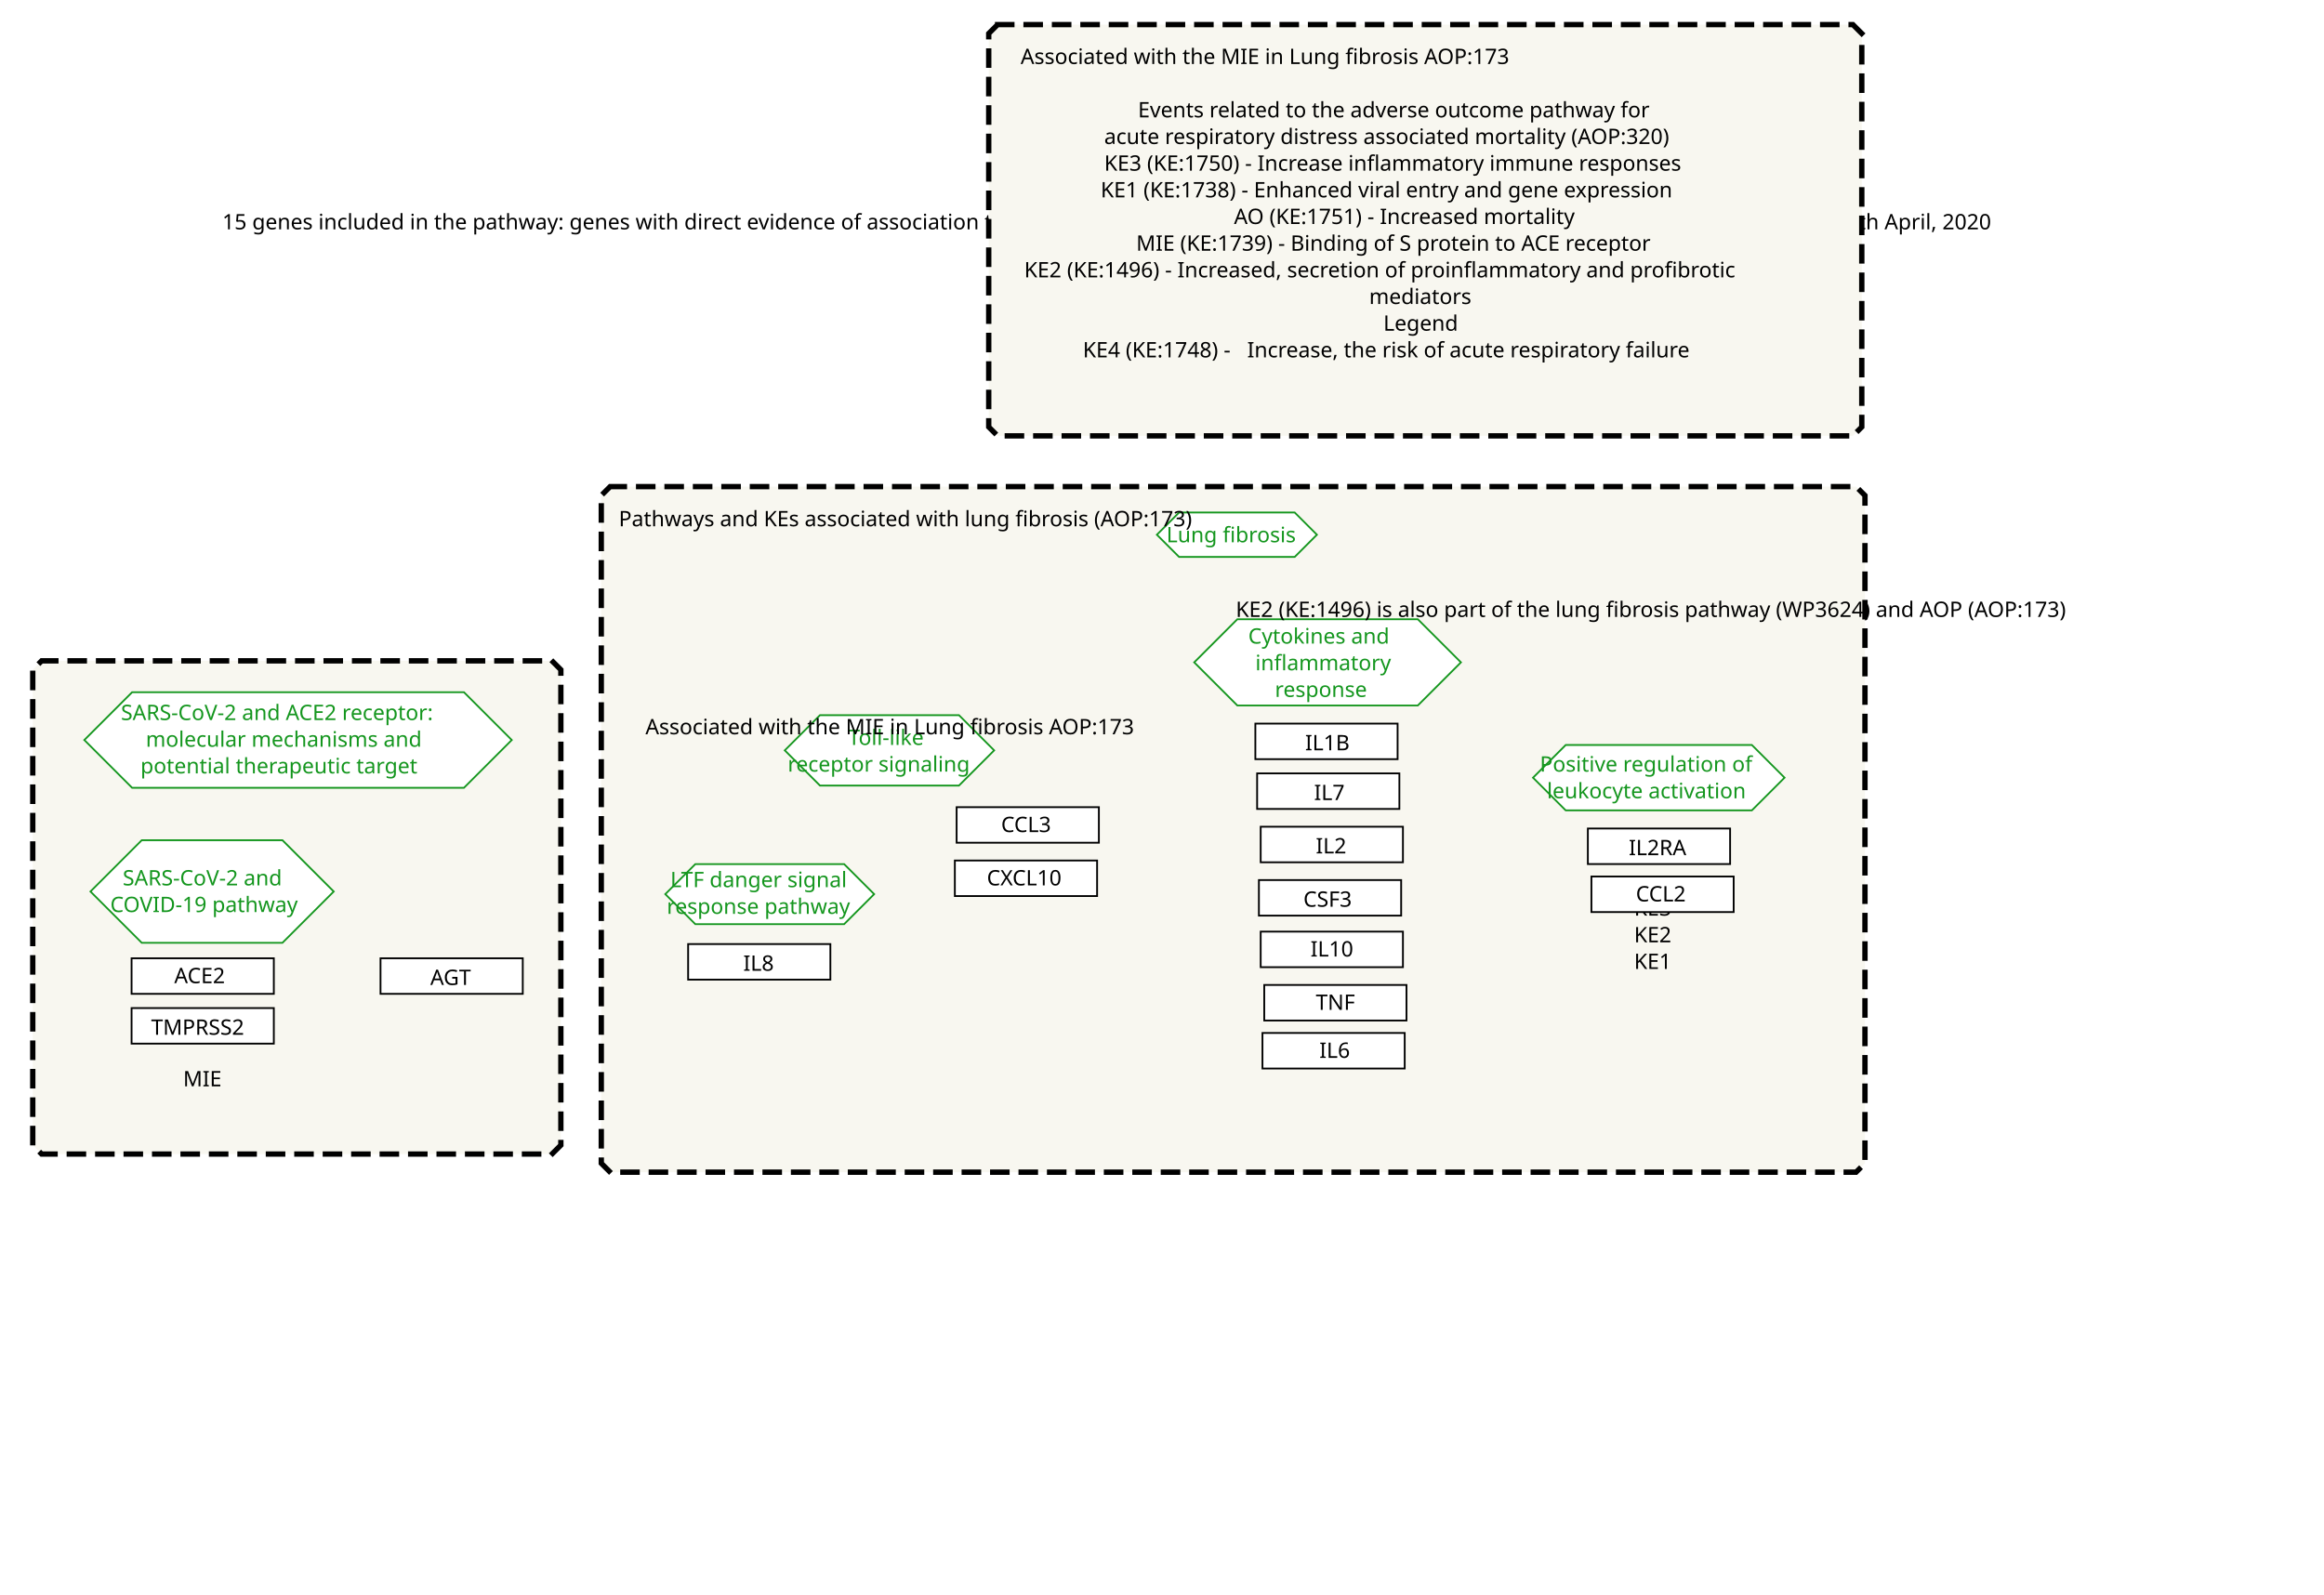
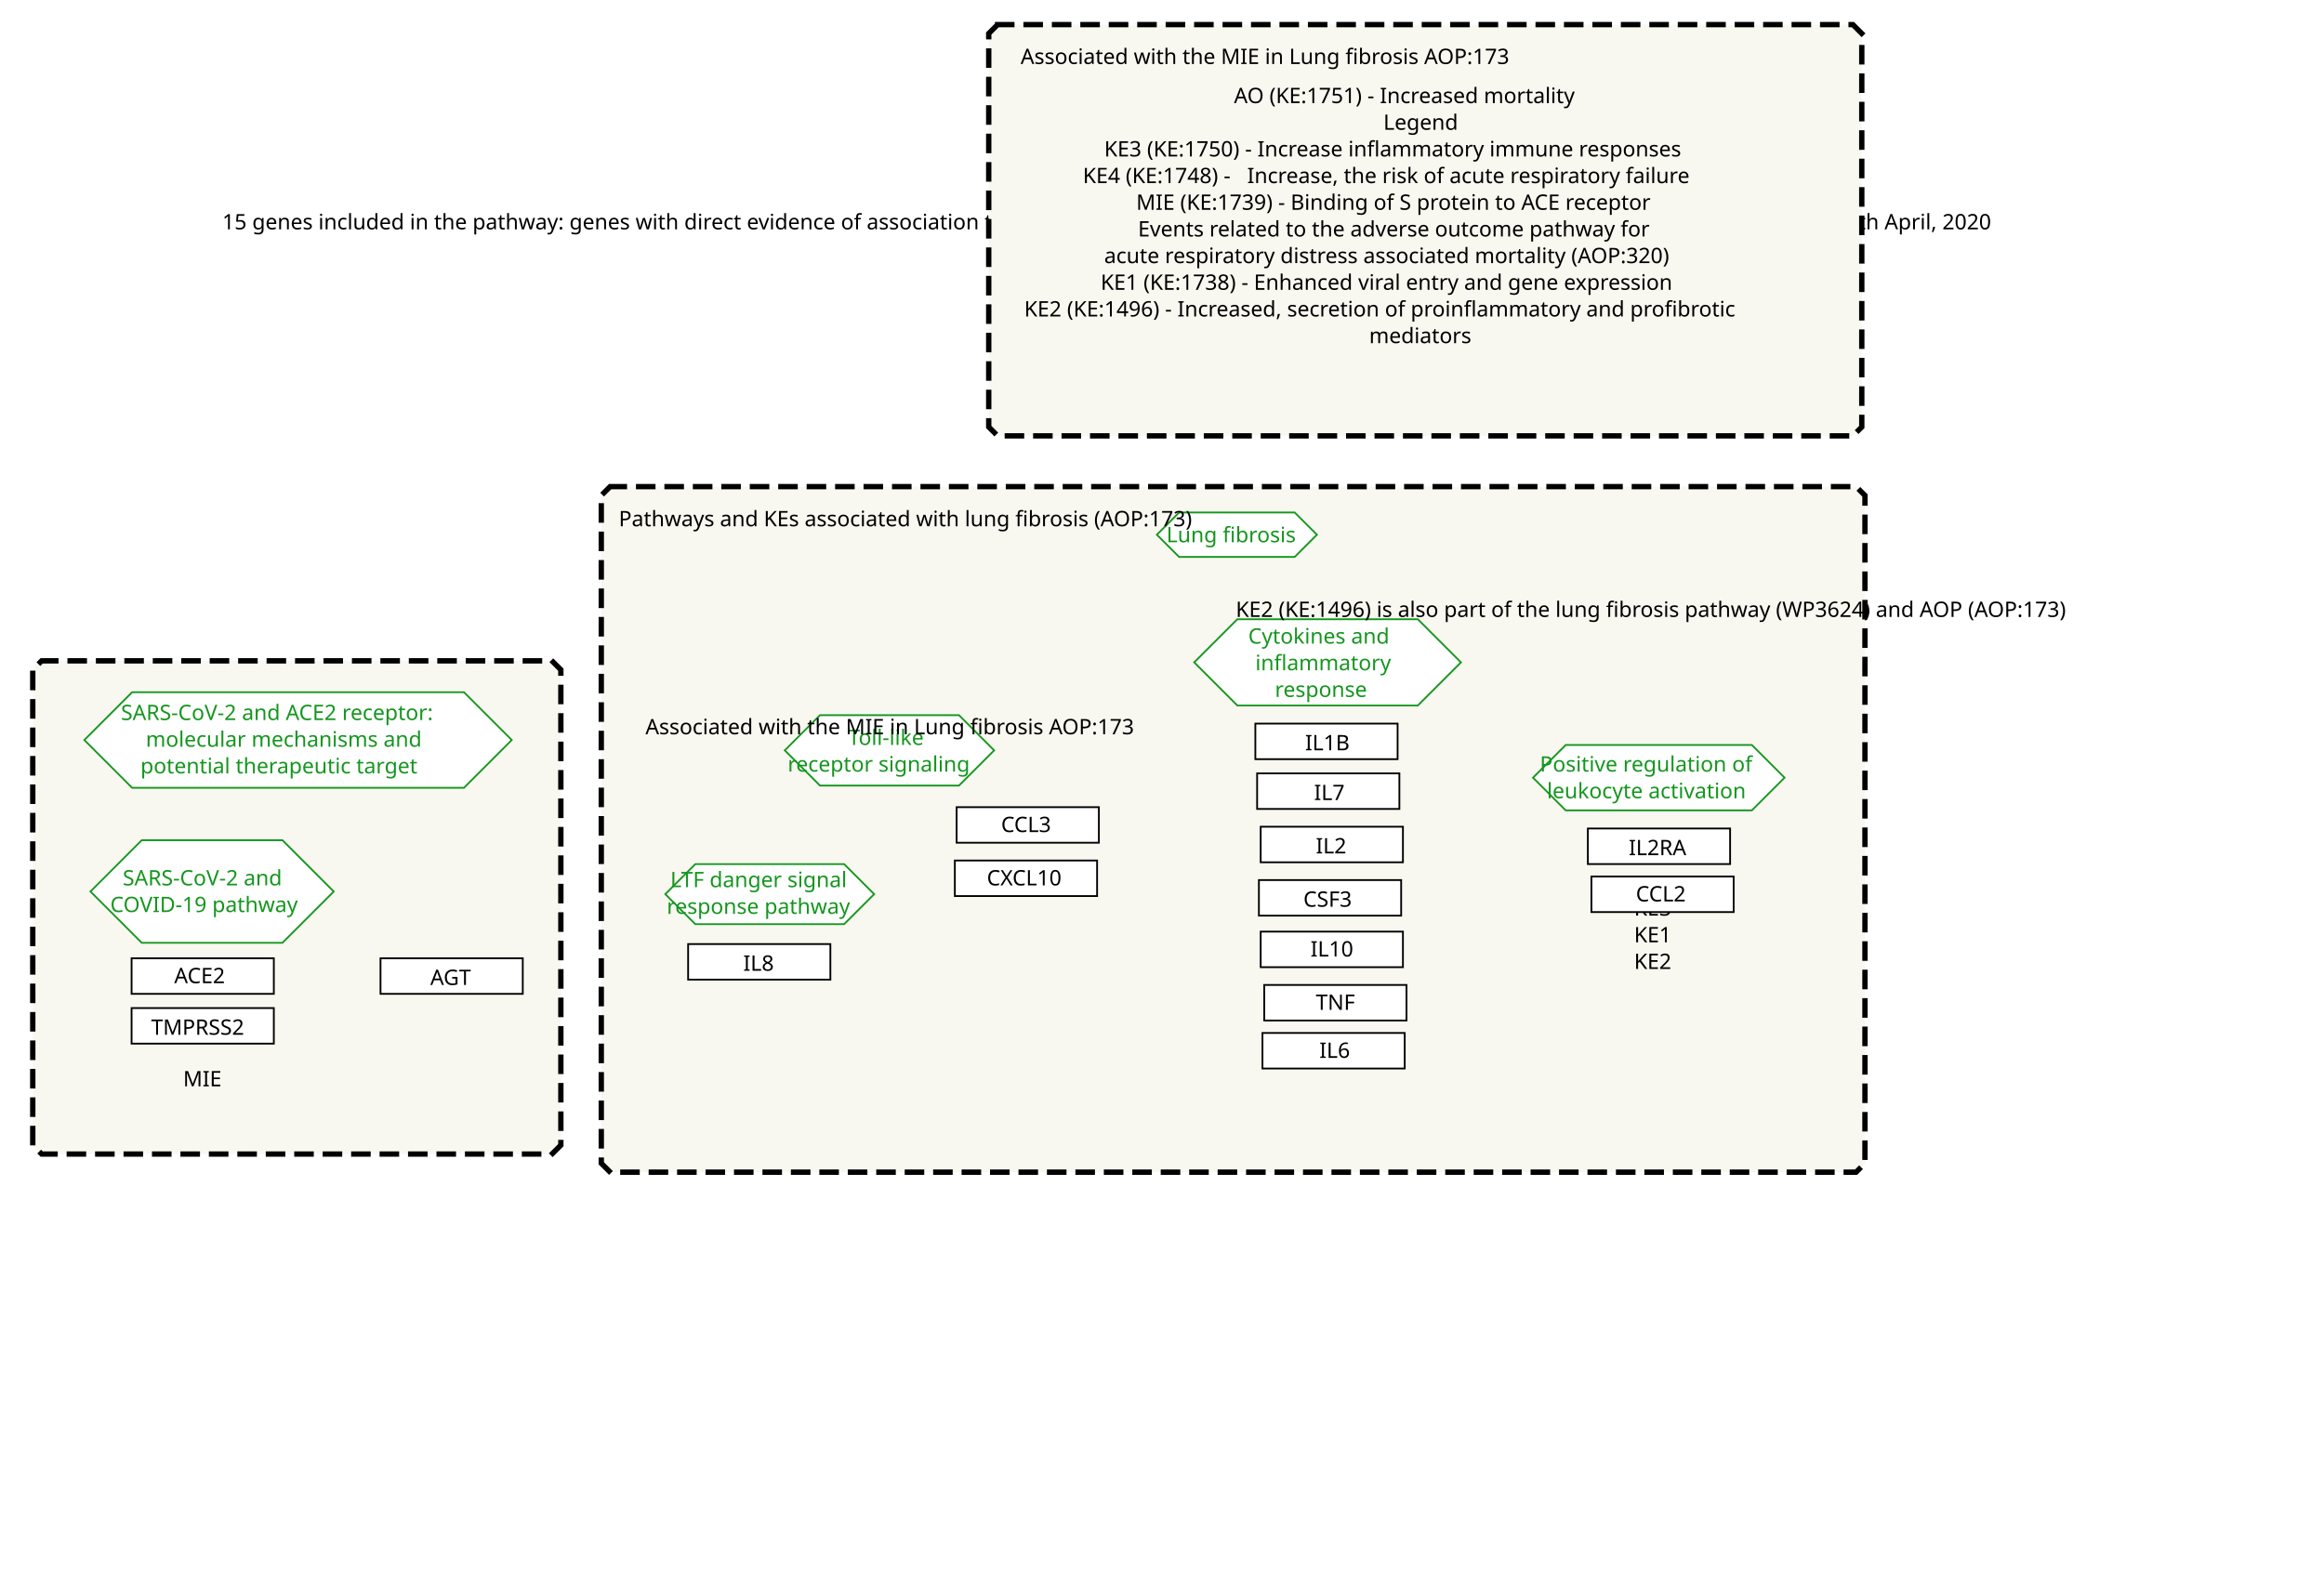
<svg xmlns="http://www.w3.org/2000/svg" fill-opacity="1" color-rendering="auto" color-interpolation="auto" text-rendering="auto" stroke="black" stroke-linecap="square" stroke-miterlimit="10" shape-rendering="auto" stroke-opacity="1" fill="black" stroke-dasharray="none" font-weight="normal" stroke-width="1" viewBox="0 0 1307 897" font-family="'Dialog'" font-style="normal" stroke-linejoin="miter" font-size="12px" stroke-dashoffset="0" image-rendering="auto">
  <defs id="genericDefs" />
  <g />
  <defs id="genericDefs" />
  <g>
    <g fill="white" text-rendering="geometricPrecision" color-interpolation="linearRGB" color-rendering="optimizeQuality" stroke="white" image-rendering="optimizeQuality">
      <rect x="-1" width="1309" height="899" y="-1" stroke="none" />
      <path fill="none" d="M710.581 591.189 L669.155 591.189 L669.155 541.656 L573.213 541.656" stroke="black" />
      <path fill="black" d="M696.723 596.929 L710.581 591.189 L696.723 585.448 Z" stroke="none" />
      <path fill="none" d="M563.213 541.656 L467.272 541.656" stroke="black" />
      <path fill="black" d="M481.13 535.916 L467.272 541.656 L481.13 547.397 Z" stroke="none" />
      <rect x="563.213" width="10" height="10" y="536.656" transform="translate(568.2132,541.6563) rotate(180) translate(-568.2132,-541.6563)" stroke="none" />
      <rect x="563.213" y="536.656" transform="translate(568.2132,541.6563) rotate(180) translate(-568.2132,-541.6563)" fill="none" width="10" height="10" stroke="black" />
    </g>
    <g font-size="10px" text-rendering="geometricPrecision" image-rendering="optimizeQuality" color-rendering="optimizeQuality" font-family="sans-serif" color-interpolation="linearRGB" font-weight="bold">
      <text x="565" xml:space="preserve" y="545" stroke="none">?</text>
      <path fill="none" d="M790.581 591.189 L828.155 591.189 L828.155 503.285 L856.713 503.285" />
      <path d="M804.439 585.448 L790.581 591.189 L804.439 596.929 Z" stroke="none" />
      <path fill="none" d="M866.713 503.285 L895.271 503.285" />
      <path d="M881.413 509.025 L895.271 503.285 L881.413 497.544 Z" stroke="none" />
    </g>
    <g fill="white" text-rendering="geometricPrecision" color-interpolation="linearRGB" color-rendering="optimizeQuality" stroke="white" image-rendering="optimizeQuality">
      <rect x="856.713" width="10" height="10" y="498.285" stroke="none" />
      <rect fill="none" x="856.713" width="10" height="10" y="498.285" stroke="black" />
    </g>
    <g font-size="10px" text-rendering="geometricPrecision" image-rendering="optimizeQuality" color-rendering="optimizeQuality" font-family="sans-serif" color-interpolation="linearRGB" font-weight="bold">
      <text x="858" xml:space="preserve" y="507" stroke="none">?</text>
      <path fill="none" d="M467.272 541.656 L511.622 541.656 L511.622 494.143 L519.621 494.143" />
      <path d="M481.13 535.916 L467.272 541.656 L481.13 547.397 Z" stroke="none" />
      <path fill="none" d="M529.621 494.143 L537.621 494.143" />
      <path d="M523.763 499.883 L537.621 494.143 L523.763 488.402 Z" stroke="none" />
    </g>
    <g fill="white" text-rendering="geometricPrecision" color-interpolation="linearRGB" color-rendering="optimizeQuality" stroke="white" image-rendering="optimizeQuality">
      <rect x="519.621" width="10" height="10" y="489.143" stroke="none" />
      <rect fill="none" x="519.621" width="10" height="10" y="489.143" stroke="black" />
    </g>
    <g font-size="10px" text-rendering="geometricPrecision" image-rendering="optimizeQuality" color-rendering="optimizeQuality" font-family="sans-serif" color-interpolation="linearRGB" font-weight="bold">
      <text x="521" xml:space="preserve" y="498" stroke="none">?</text>
      <path fill="none" d="M467.272 541.656 L511.155 541.656 L511.155 464.23 L519.713 464.23" />
      <path d="M481.13 535.916 L467.272 541.656 L481.13 547.397 Z" stroke="none" />
      <path fill="none" d="M529.713 464.23 L538.271 464.23" />
      <path d="M524.413 469.971 L538.271 464.23 L524.413 458.49 Z" stroke="none" />
    </g>
    <g fill="white" text-rendering="geometricPrecision" color-interpolation="linearRGB" color-rendering="optimizeQuality" stroke="white" image-rendering="optimizeQuality">
      <rect x="519.713" width="10" height="10" y="459.23" stroke="none" />
      <rect fill="none" x="519.713" width="10" height="10" y="459.23" stroke="black" />
    </g>
    <g font-size="10px" text-rendering="geometricPrecision" image-rendering="optimizeQuality" color-rendering="optimizeQuality" font-family="sans-serif" color-interpolation="linearRGB" font-weight="bold">
      <text x="521" xml:space="preserve" y="468" stroke="none">?</text>
      <path fill="none" d="M789.26 475.793 L836.26 476.167" />
      <path d="M803.163 470.163 L789.26 475.793 L803.072 481.644 Z" stroke="none" />
      <path fill="none" d="M846.26 476.247 L893.26 476.62" />
      <path d="M879.356 482.25 L893.26 476.62 L879.448 470.77 Z" stroke="none" />
    </g>
    <g transform="translate(841.2599,476.2069) rotate(0.4557) translate(-841.2599,-476.2069)" fill="white" text-rendering="geometricPrecision" color-rendering="optimizeQuality" image-rendering="optimizeQuality" color-interpolation="linearRGB" stroke="white">
      <rect x="836.26" width="10" height="10" y="471.207" stroke="none" />
      <rect fill="none" x="836.26" width="10" height="10" y="471.207" stroke="black" />
    </g>
    <g font-size="10px" text-rendering="geometricPrecision" image-rendering="optimizeQuality" color-rendering="optimizeQuality" font-family="sans-serif" color-interpolation="linearRGB" font-weight="bold">
      <text x="838" xml:space="preserve" y="480" stroke="none">?</text>
    </g>
    <g fill="rgb(248,247,240)" text-rendering="geometricPrecision" color-interpolation="linearRGB" color-rendering="optimizeQuality" stroke="rgb(248,247,240)" image-rendering="optimizeQuality">
      <path d="M343.155 273.69 L1043.845 273.69 L1048.845 278.69 L1048.845 654.304 L1043.845 659.304 L343.155 659.304 L338.155 654.304 L338.155 278.69 Z" stroke="none" fill-rule="evenodd" />
    </g>
    <g text-rendering="geometricPrecision" stroke-dasharray="8,8" stroke-width="3" color-interpolation="linearRGB" color-rendering="optimizeQuality" image-rendering="optimizeQuality">
      <path fill="none" d="M343.155 273.69 L1043.845 273.69 L1048.845 278.69 L1048.845 654.304 L1043.845 659.304 L343.155 659.304 L338.155 654.304 L338.155 278.69 Z" fill-rule="evenodd" />
      <text x="919" y="515" font-family="sans-serif" stroke-dasharray="none" stroke="none" stroke-width="1" xml:space="preserve">KE3</text>
-       <text x="919" y="530" font-family="sans-serif" stroke-dasharray="none" stroke="none" stroke-width="1" xml:space="preserve">KE2</text>
-       <text x="919" y="545" font-family="sans-serif" stroke-dasharray="none" stroke="none" stroke-width="1" xml:space="preserve">KE1</text>
+       <text x="919" y="530" font-family="sans-serif" stroke-dasharray="none" stroke="none" stroke-width="1" xml:space="preserve">KE1</text>
+       <text x="919" y="545" font-family="sans-serif" stroke-dasharray="none" stroke="none" stroke-width="1" xml:space="preserve">KE2</text>
    </g>
    <g fill="white" text-rendering="geometricPrecision" color-interpolation="linearRGB" color-rendering="optimizeQuality" stroke="white" image-rendering="optimizeQuality">
      <rect x="538" width="80" height="20" y="454" stroke="none" />
      <rect fill="none" x="538" width="80" height="20" y="454" stroke="black" />
      <text fill="black" x="563" xml:space="preserve" y="468" font-family="sans-serif" stroke="none">CCL3</text>
      <path d="M862.155 437.416 L880.543 419.028 L985.233 419.028 L1003.621 437.416 L985.233 455.804 L880.543 455.804 Z" stroke="none" fill-rule="evenodd" />
      <path fill="none" d="M862.155 437.416 L880.543 419.028 L985.233 419.028 L1003.621 437.416 L985.233 455.804 L880.543 455.804 Z" fill-rule="evenodd" stroke="rgb(20,150,30)" />
      <text fill="rgb(20,150,30)" x="866" xml:space="preserve" y="434" font-family="sans-serif" stroke="none">Positive regulation of</text>
      <text fill="rgb(20,150,30)" x="870" xml:space="preserve" y="449" font-family="sans-serif" stroke="none">leukocyte activation</text>
      <path d="M441.351 422.053 L461.144 402.26 L539.314 402.26 L559.106 422.053 L539.314 441.845 L461.144 441.845 Z" stroke="none" fill-rule="evenodd" />
      <path fill="none" d="M441.351 422.053 L461.144 402.26 L539.314 402.26 L559.106 422.053 L539.314 441.845 L461.144 441.845 Z" fill-rule="evenodd" stroke="rgb(20,150,30)" />
      <text fill="rgb(20,150,30)" x="477" xml:space="preserve" y="419" font-family="sans-serif" stroke="none">Toll-like</text>
      <text fill="rgb(20,150,30)" x="443" xml:space="preserve" y="434" font-family="sans-serif" stroke="none">receptor signaling</text>
      <rect x="711" width="80" height="20" y="554" stroke="none" />
      <rect fill="none" x="711" width="80" height="20" y="554" stroke="black" />
      <text fill="black" x="740" xml:space="preserve" y="568" font-family="sans-serif" stroke="none">TNF</text>
      <path d="M671.621 372.554 L695.871 348.304 L797.371 348.304 L821.621 372.554 L797.371 396.804 L695.871 396.804 Z" stroke="none" fill-rule="evenodd" />
      <path fill="none" d="M671.621 372.554 L695.871 348.304 L797.371 348.304 L821.621 372.554 L797.371 396.804 L695.871 396.804 Z" fill-rule="evenodd" stroke="rgb(20,150,30)" />
      <text fill="rgb(20,150,30)" x="702" xml:space="preserve" y="362" font-family="sans-serif" stroke="none">Cytokines and</text>
      <text fill="rgb(20,150,30)" x="706" xml:space="preserve" y="377" font-family="sans-serif" stroke="none">inflammatory</text>
      <text fill="rgb(20,150,30)" x="717" xml:space="preserve" y="392" font-family="sans-serif" stroke="none">response</text>
      <rect x="709" width="80" height="20" y="465" stroke="none" />
      <rect fill="none" x="709" width="80" height="20" y="465" stroke="black" />
      <text fill="black" x="740" xml:space="preserve" y="480" font-family="sans-serif" stroke="none">IL2</text>
      <rect x="708" width="80" height="20" y="495" stroke="none" />
      <rect fill="none" x="708" width="80" height="20" y="495" stroke="black" />
      <text fill="black" x="733" xml:space="preserve" y="510" font-family="sans-serif" stroke="none">CSF3</text>
      <rect x="387" width="80" height="20" y="531" stroke="none" />
      <rect fill="none" x="387" width="80" height="20" y="531" stroke="black" />
      <text fill="black" x="418" xml:space="preserve" y="546" font-family="sans-serif" stroke="none">IL8</text>
      <rect x="537" width="80" height="20" y="484" stroke="none" />
      <rect fill="none" x="537" width="80" height="20" y="484" stroke="black" />
      <text fill="black" x="555" xml:space="preserve" y="498" font-family="sans-serif" stroke="none">CXCL10</text>
      <rect x="710" width="80" height="20" y="581" stroke="none" />
      <rect fill="none" x="710" width="80" height="20" y="581" stroke="black" />
      <text fill="black" x="742" xml:space="preserve" y="595" font-family="sans-serif" stroke="none">IL6</text>
      <rect x="707" width="80" height="20" y="435" stroke="none" />
      <rect fill="none" x="707" width="80" height="20" y="435" stroke="black" />
      <text fill="black" x="739" xml:space="preserve" y="450" font-family="sans-serif" stroke="none">IL7</text>
      <rect x="706" width="80" height="20" y="407" stroke="none" />
      <rect fill="none" x="706" width="80" height="20" y="407" stroke="black" />
      <text fill="black" x="734" xml:space="preserve" y="422" font-family="sans-serif" stroke="none">IL1B</text>
      <rect x="895" width="80" height="20" y="493" stroke="none" />
      <rect fill="none" x="895" width="80" height="20" y="493" stroke="black" />
      <text fill="black" x="920" xml:space="preserve" y="507" font-family="sans-serif" stroke="none">CCL2</text>
      <rect x="709" width="80" height="20" y="524" stroke="none" />
      <rect fill="none" x="709" width="80" height="20" y="524" stroke="black" />
      <text fill="black" x="737" xml:space="preserve" y="538" font-family="sans-serif" stroke="none">IL10</text>
      <rect x="893" width="80" height="20" y="466" stroke="none" />
      <rect fill="none" x="893" width="80" height="20" y="466" stroke="black" />
      <text fill="black" x="916" xml:space="preserve" y="481" font-family="sans-serif" stroke="none">IL2RA</text>
      <path d="M374.155 502.916 L391.043 486.028 L474.733 486.028 L491.622 502.916 L474.733 519.804 L391.043 519.804 Z" stroke="none" fill-rule="evenodd" />
      <path fill="none" d="M374.155 502.916 L391.043 486.028 L474.733 486.028 L491.622 502.916 L474.733 519.804 L391.043 519.804 Z" fill-rule="evenodd" stroke="rgb(20,150,30)" />
      <text fill="rgb(20,150,30)" x="377" xml:space="preserve" y="499" font-family="sans-serif" stroke="none">LTF danger signal</text>
      <text fill="rgb(20,150,30)" x="375" xml:space="preserve" y="514" font-family="sans-serif" stroke="none">response pathway</text>
      <path d="M650.621 300.755 L663.121 288.255 L728.121 288.255 L740.621 300.755 L728.121 313.255 L663.121 313.255 Z" stroke="none" fill-rule="evenodd" />
      <path fill="none" d="M650.621 300.755 L663.121 288.255 L728.121 288.255 L740.621 300.755 L728.121 313.255 L663.121 313.255 Z" fill-rule="evenodd" stroke="rgb(20,150,30)" />
      <text fill="rgb(20,150,30)" x="656" xml:space="preserve" y="305" font-family="sans-serif" stroke="none">Lung fibrosis</text>
      <path fill="none" d="M154.464 549.463 L179.671 549.54" stroke="black" />
      <path fill="none" d="M189.671 549.57 L214.879 549.647" stroke="black" />
      <path fill="none" d="M201.003 555.345 L214.879 549.647 L201.038 543.864" stroke="black" />
      <path fill="none" d="M179.671 549.54 L179.671 549.54" stroke="black" />
      <path fill="none" d="M189.671 549.57 L189.671 549.57" stroke="black" />
      <line y2="549.54" fill="none" x1="189.671" x2="179.671" stroke="black" y1="549.57" />
      <path fill="rgb(248,247,240)" d="M23.422 371.693 L310.423 371.693 L315.423 376.693 L315.423 644.099 L310.423 649.099 L23.422 649.099 L18.422 644.099 L18.422 376.693 Z" fill-rule="evenodd" stroke="none" />
    </g>
    <g text-rendering="geometricPrecision" stroke-dasharray="8,8" stroke-width="3" color-interpolation="linearRGB" color-rendering="optimizeQuality" image-rendering="optimizeQuality">
      <path fill="none" d="M23.422 371.693 L310.423 371.693 L315.423 376.693 L315.423 644.099 L310.423 649.099 L23.422 649.099 L18.422 644.099 L18.422 376.693 Z" fill-rule="evenodd" />
      <text x="103" y="611" font-family="sans-serif" stroke-dasharray="none" stroke="none" stroke-width="1" xml:space="preserve">MIE</text>
    </g>
    <g fill="white" text-rendering="geometricPrecision" color-interpolation="linearRGB" color-rendering="optimizeQuality" stroke="white" image-rendering="optimizeQuality">
-       <rect x="214" width="80" height="20" y="539" stroke="none" />
-       <rect fill="none" x="214" width="80" height="20" y="539" stroke="black" />
-       <text fill="black" x="242" xml:space="preserve" y="554" font-family="sans-serif" stroke="none">AGT</text>
-       <rect x="74" width="80" height="20" y="567" stroke="none" />
-       <rect fill="none" x="74" width="80" height="20" y="567" stroke="black" />
-       <text fill="black" x="85" xml:space="preserve" y="582" font-family="sans-serif" stroke="none">TMPRSS2</text>
-       <path d="M50.87 501.44 L79.719 472.591 L158.843 472.591 L187.692 501.44 L158.843 530.289 L79.719 530.289 Z" stroke="none" fill-rule="evenodd" />
-       <path fill="none" d="M50.87 501.44 L79.719 472.591 L158.843 472.591 L187.692 501.44 L158.843 530.289 L79.719 530.289 Z" fill-rule="evenodd" stroke="rgb(20,150,30)" />
-       <text fill="rgb(20,150,30)" x="69" xml:space="preserve" y="498" font-family="sans-serif" stroke="none">SARS-CoV-2 and</text>
-       <text fill="rgb(20,150,30)" x="62" xml:space="preserve" y="513" font-family="sans-serif" stroke="none">COVID-19 pathway</text>
-       <rect x="74" width="80" height="20" y="539" stroke="none" />
-       <rect fill="none" x="74" width="80" height="20" y="539" stroke="black" />
-       <text fill="black" x="98" xml:space="preserve" y="553" font-family="sans-serif" stroke="none">ACE2</text>
      <path d="M47.422 416.225 L74.296 389.351 L260.929 389.351 L287.803 416.225 L260.929 443.099 L74.296 443.099 Z" stroke="none" fill-rule="evenodd" />
      <path fill="none" d="M47.422 416.225 L74.296 389.351 L260.929 389.351 L287.803 416.225 L260.929 443.099 L74.296 443.099 Z" fill-rule="evenodd" stroke="rgb(20,150,30)" />
      <text fill="rgb(20,150,30)" x="68" xml:space="preserve" y="405" font-family="sans-serif" stroke="none">SARS-CoV-2 and ACE2 receptor:</text>
      <text fill="rgb(20,150,30)" x="82" xml:space="preserve" y="420" font-family="sans-serif" stroke="none">molecular mechanisms and</text>
      <text fill="rgb(20,150,30)" x="79" xml:space="preserve" y="435" font-family="sans-serif" stroke="none">potential therapeutic target</text>
+       <path d="M50.87 501.44 L79.719 472.591 L158.843 472.591 L187.692 501.44 L158.843 530.289 L79.719 530.289 Z" stroke="none" fill-rule="evenodd" />
+       <path fill="none" d="M50.87 501.44 L79.719 472.591 L158.843 472.591 L187.692 501.44 L158.843 530.289 L79.719 530.289 Z" fill-rule="evenodd" stroke="rgb(20,150,30)" />
+       <text fill="rgb(20,150,30)" x="69" xml:space="preserve" y="498" font-family="sans-serif" stroke="none">SARS-CoV-2 and</text>
+       <text fill="rgb(20,150,30)" x="62" xml:space="preserve" y="513" font-family="sans-serif" stroke="none">COVID-19 pathway</text>
+       <rect x="74" width="80" height="20" y="567" stroke="none" />
+       <rect fill="none" x="74" width="80" height="20" y="567" stroke="black" />
+       <text fill="black" x="85" xml:space="preserve" y="582" font-family="sans-serif" stroke="none">TMPRSS2</text>
+       <rect x="214" width="80" height="20" y="539" stroke="none" />
+       <rect fill="none" x="214" width="80" height="20" y="539" stroke="black" />
+       <text fill="black" x="242" xml:space="preserve" y="554" font-family="sans-serif" stroke="none">AGT</text>
+       <rect x="74" width="80" height="20" y="539" stroke="none" />
+       <rect fill="none" x="74" width="80" height="20" y="539" stroke="black" />
+       <text fill="black" x="98" xml:space="preserve" y="553" font-family="sans-serif" stroke="none">ACE2</text>
+       <text fill="black" x="125" xml:space="preserve" y="129" stroke="none">15 genes included in the pathway: genes with direct evidence of association to COVID-19 in the Comparative Toxicogenomics Database (https://ctdbase.org)
+ 
+ As of 8th April, 2020</text>
+       <text fill="black" x="363" xml:space="preserve" y="413" stroke="none">Associated with the MIE in Lung fibrosis AOP:173
+ 
+ </text>
      <text fill="black" x="695" xml:space="preserve" y="347" stroke="none">KE2 (KE:1496) is also part of the lung fibrosis pathway (WP3624) and AOP (AOP:173)

</text>
-       <text fill="black" x="125" xml:space="preserve" y="129" stroke="none">15 genes included in the pathway: genes with direct evidence of association to COVID-19 in the Comparative Toxicogenomics Database (https://ctdbase.org)
- 
- As of 8th April, 2020</text>
      <path fill="rgb(248,247,240)" d="M561.056 13.844 L1042.056 13.844 L1047.056 18.844 L1047.056 240.155 L1042.056 245.155 L561.056 245.155 L556.056 240.155 L556.056 18.844 Z" fill-rule="evenodd" stroke="none" />
    </g>
    <g text-rendering="geometricPrecision" stroke-dasharray="8,8" stroke-width="3" color-interpolation="linearRGB" color-rendering="optimizeQuality" image-rendering="optimizeQuality">
      <path fill="none" d="M561.056 13.844 L1042.056 13.844 L1047.056 18.844 L1047.056 240.155 L1042.056 245.155 L561.056 245.155 L556.056 240.155 L556.056 18.844 Z" fill-rule="evenodd" />
-       <text x="640" y="66" font-family="sans-serif" stroke-dasharray="none" stroke="none" stroke-width="1" xml:space="preserve">Events related to the adverse outcome pathway for</text>
-       <text x="621" y="81" font-family="sans-serif" stroke-dasharray="none" stroke="none" stroke-width="1" xml:space="preserve">acute respiratory distress associated mortality (AOP:320)</text>
-       <text x="621" y="96" font-family="sans-serif" stroke-dasharray="none" stroke="none" stroke-width="1" xml:space="preserve">KE3 (KE:1750) - Increase inflammatory immune responses</text>
-       <text x="619" y="111" font-family="sans-serif" stroke-dasharray="none" stroke="none" stroke-width="1" xml:space="preserve">KE1 (KE:1738) - Enhanced viral entry and gene expression</text>
-       <text x="694" y="126" font-family="sans-serif" stroke-dasharray="none" stroke="none" stroke-width="1" xml:space="preserve">AO (KE:1751) - Increased mortality</text>
-       <text x="639" y="141" font-family="sans-serif" stroke-dasharray="none" stroke="none" stroke-width="1" xml:space="preserve">MIE (KE:1739) - Binding of S protein to ACE receptor</text>
-       <text x="576" y="156" font-family="sans-serif" stroke-dasharray="none" stroke="none" stroke-width="1" xml:space="preserve">KE2 (KE:1496) - Increased, secretion of proinflammatory and profibrotic </text>
-       <text x="770" y="171" font-family="sans-serif" stroke-dasharray="none" stroke="none" stroke-width="1" xml:space="preserve">mediators</text>
-       <text x="778" y="186" font-family="sans-serif" stroke-dasharray="none" stroke="none" stroke-width="1" xml:space="preserve">Legend</text>
-       <text x="609" y="201" font-family="sans-serif" stroke-dasharray="none" stroke="none" stroke-width="1" xml:space="preserve">KE4 (KE:1748) -  	Increase, the risk of acute respiratory failure</text>
+       <text x="694" y="58" font-family="sans-serif" stroke-dasharray="none" stroke="none" stroke-width="1" xml:space="preserve">AO (KE:1751) - Increased mortality</text>
+       <text x="778" y="73" font-family="sans-serif" stroke-dasharray="none" stroke="none" stroke-width="1" xml:space="preserve">Legend</text>
+       <text x="621" y="88" font-family="sans-serif" stroke-dasharray="none" stroke="none" stroke-width="1" xml:space="preserve">KE3 (KE:1750) - Increase inflammatory immune responses</text>
+       <text x="609" y="103" font-family="sans-serif" stroke-dasharray="none" stroke="none" stroke-width="1" xml:space="preserve">KE4 (KE:1748) -  	Increase, the risk of acute respiratory failure</text>
+       <text x="639" y="118" font-family="sans-serif" stroke-dasharray="none" stroke="none" stroke-width="1" xml:space="preserve">MIE (KE:1739) - Binding of S protein to ACE receptor</text>
+       <text x="640" y="133" font-family="sans-serif" stroke-dasharray="none" stroke="none" stroke-width="1" xml:space="preserve">Events related to the adverse outcome pathway for</text>
+       <text x="621" y="148" font-family="sans-serif" stroke-dasharray="none" stroke="none" stroke-width="1" xml:space="preserve">acute respiratory distress associated mortality (AOP:320)</text>
+       <text x="619" y="163" font-family="sans-serif" stroke-dasharray="none" stroke="none" stroke-width="1" xml:space="preserve">KE1 (KE:1738) - Enhanced viral entry and gene expression</text>
+       <text x="576" y="178" font-family="sans-serif" stroke-dasharray="none" stroke="none" stroke-width="1" xml:space="preserve">KE2 (KE:1496) - Increased, secretion of proinflammatory and profibrotic </text>
+       <text x="770" y="193" font-family="sans-serif" stroke-dasharray="none" stroke="none" stroke-width="1" xml:space="preserve">mediators</text>
+       <text x="801" y="208" font-family="sans-serif" stroke-dasharray="none" stroke="none" stroke-width="1" xml:space="preserve" />
      <text x="348" xml:space="preserve" stroke-width="1" stroke-dasharray="none" y="296" stroke="none">Pathways and KEs associated with lung fibrosis (AOP:173)
- 
- </text>
-       <text x="363" xml:space="preserve" stroke-width="1" stroke-dasharray="none" y="413" stroke="none">Associated with the MIE in Lung fibrosis AOP:173

</text>
      <text x="574" xml:space="preserve" stroke-width="1" stroke-dasharray="none" y="36" stroke="none">Associated with the MIE in Lung fibrosis AOP:173

</text>
    </g>
  </g>
</svg>
